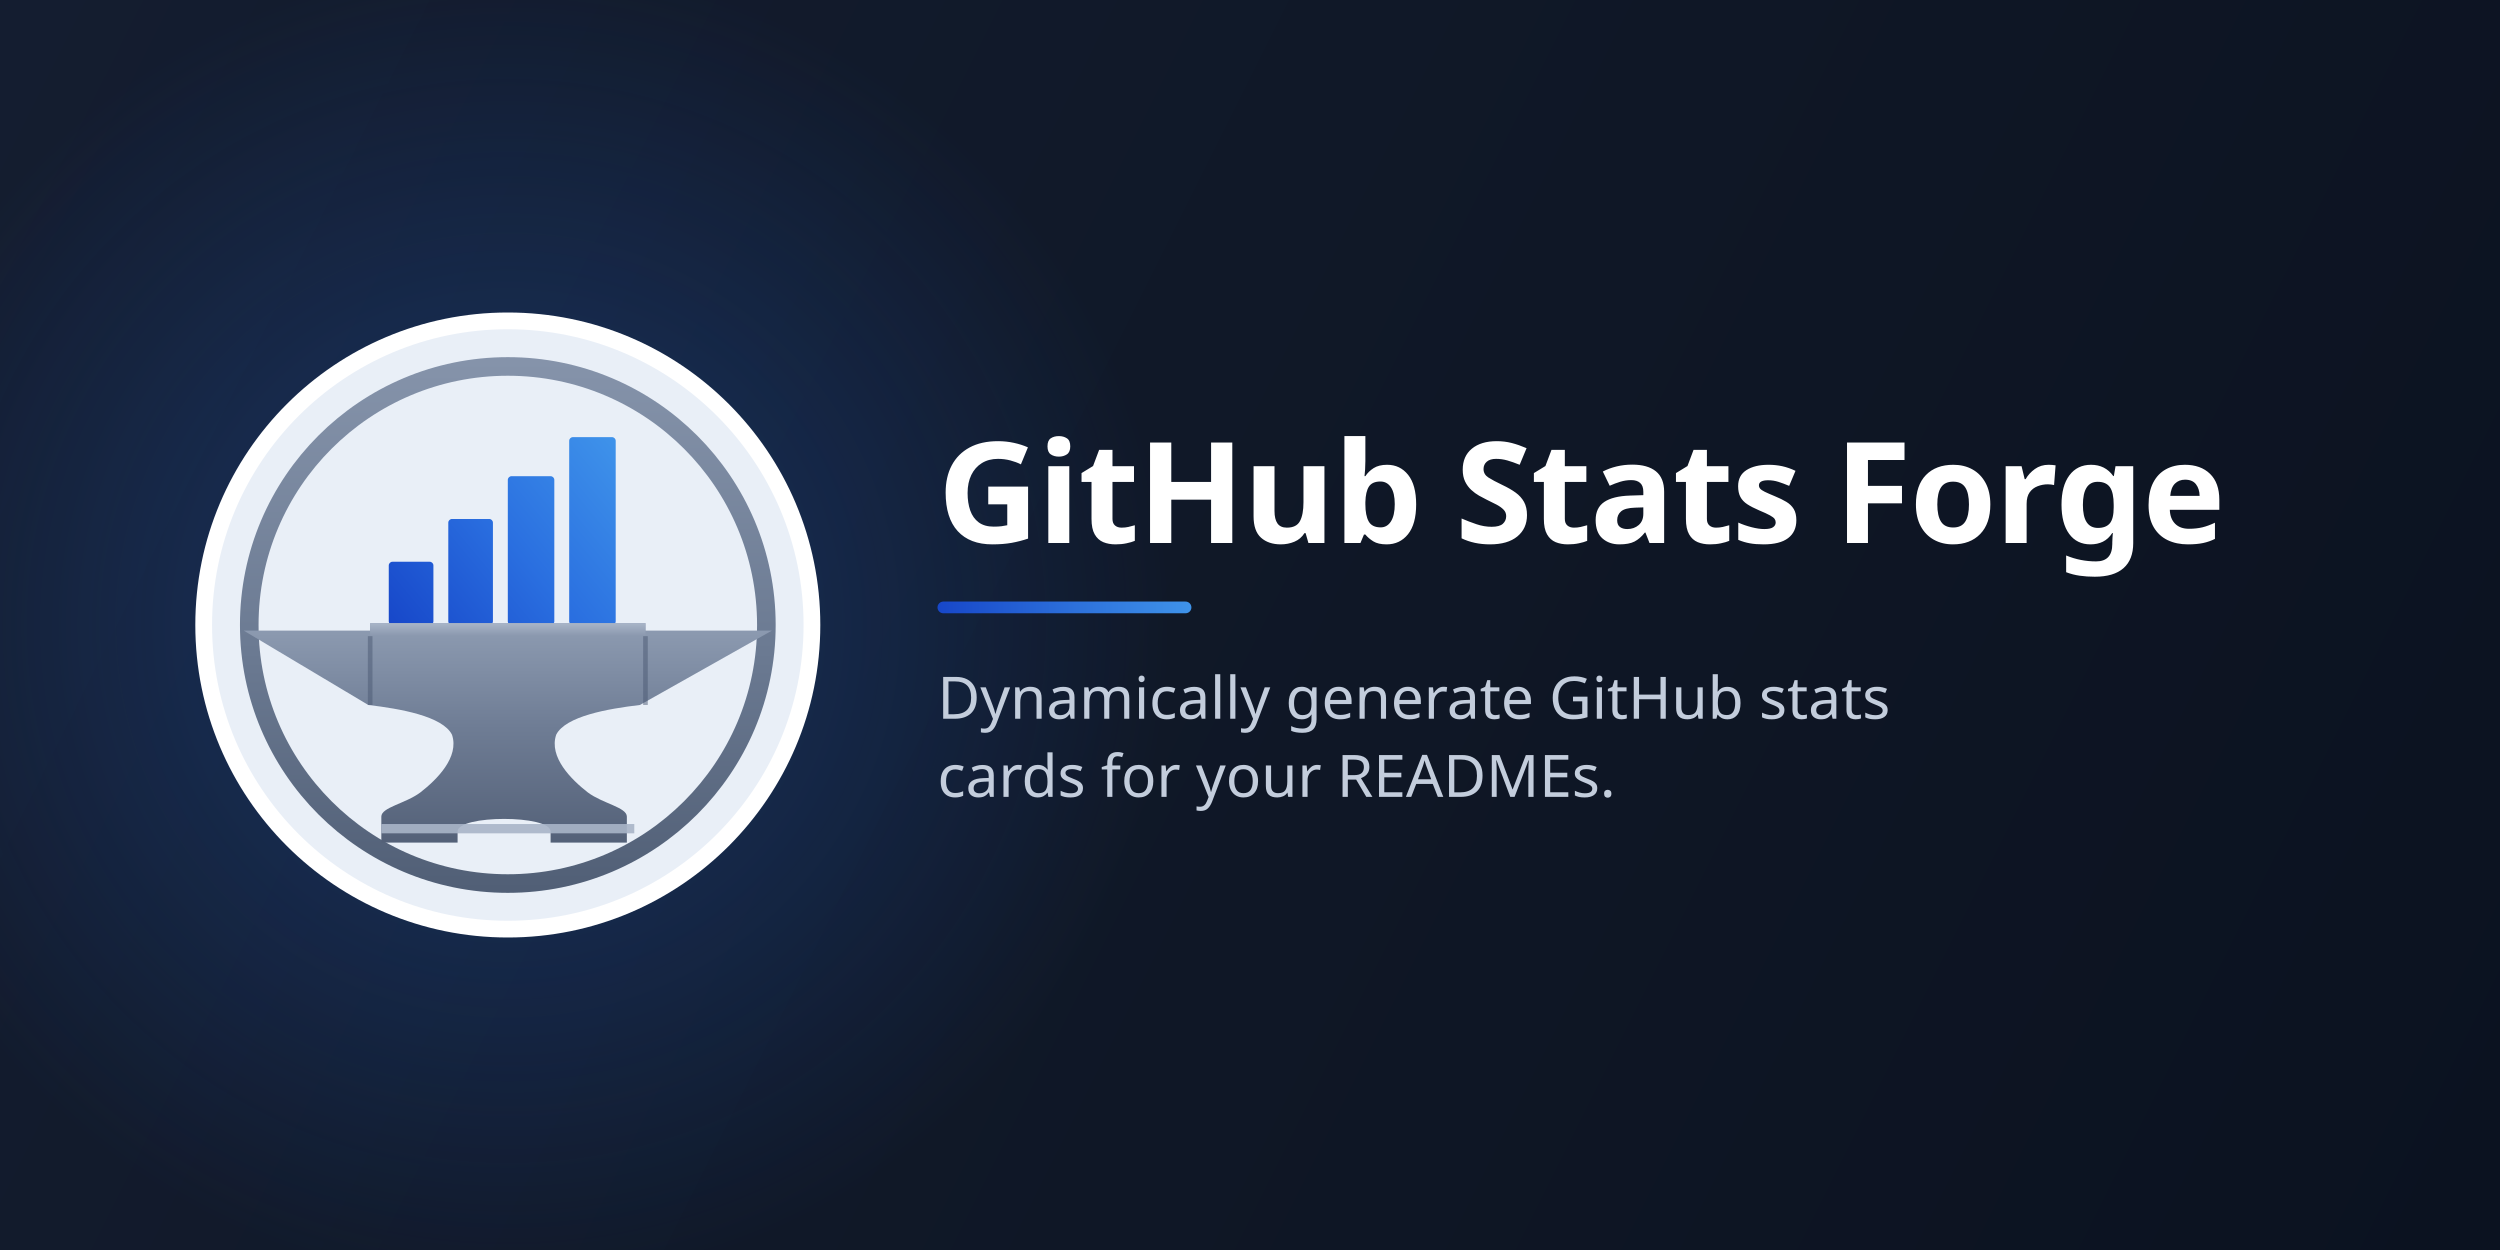
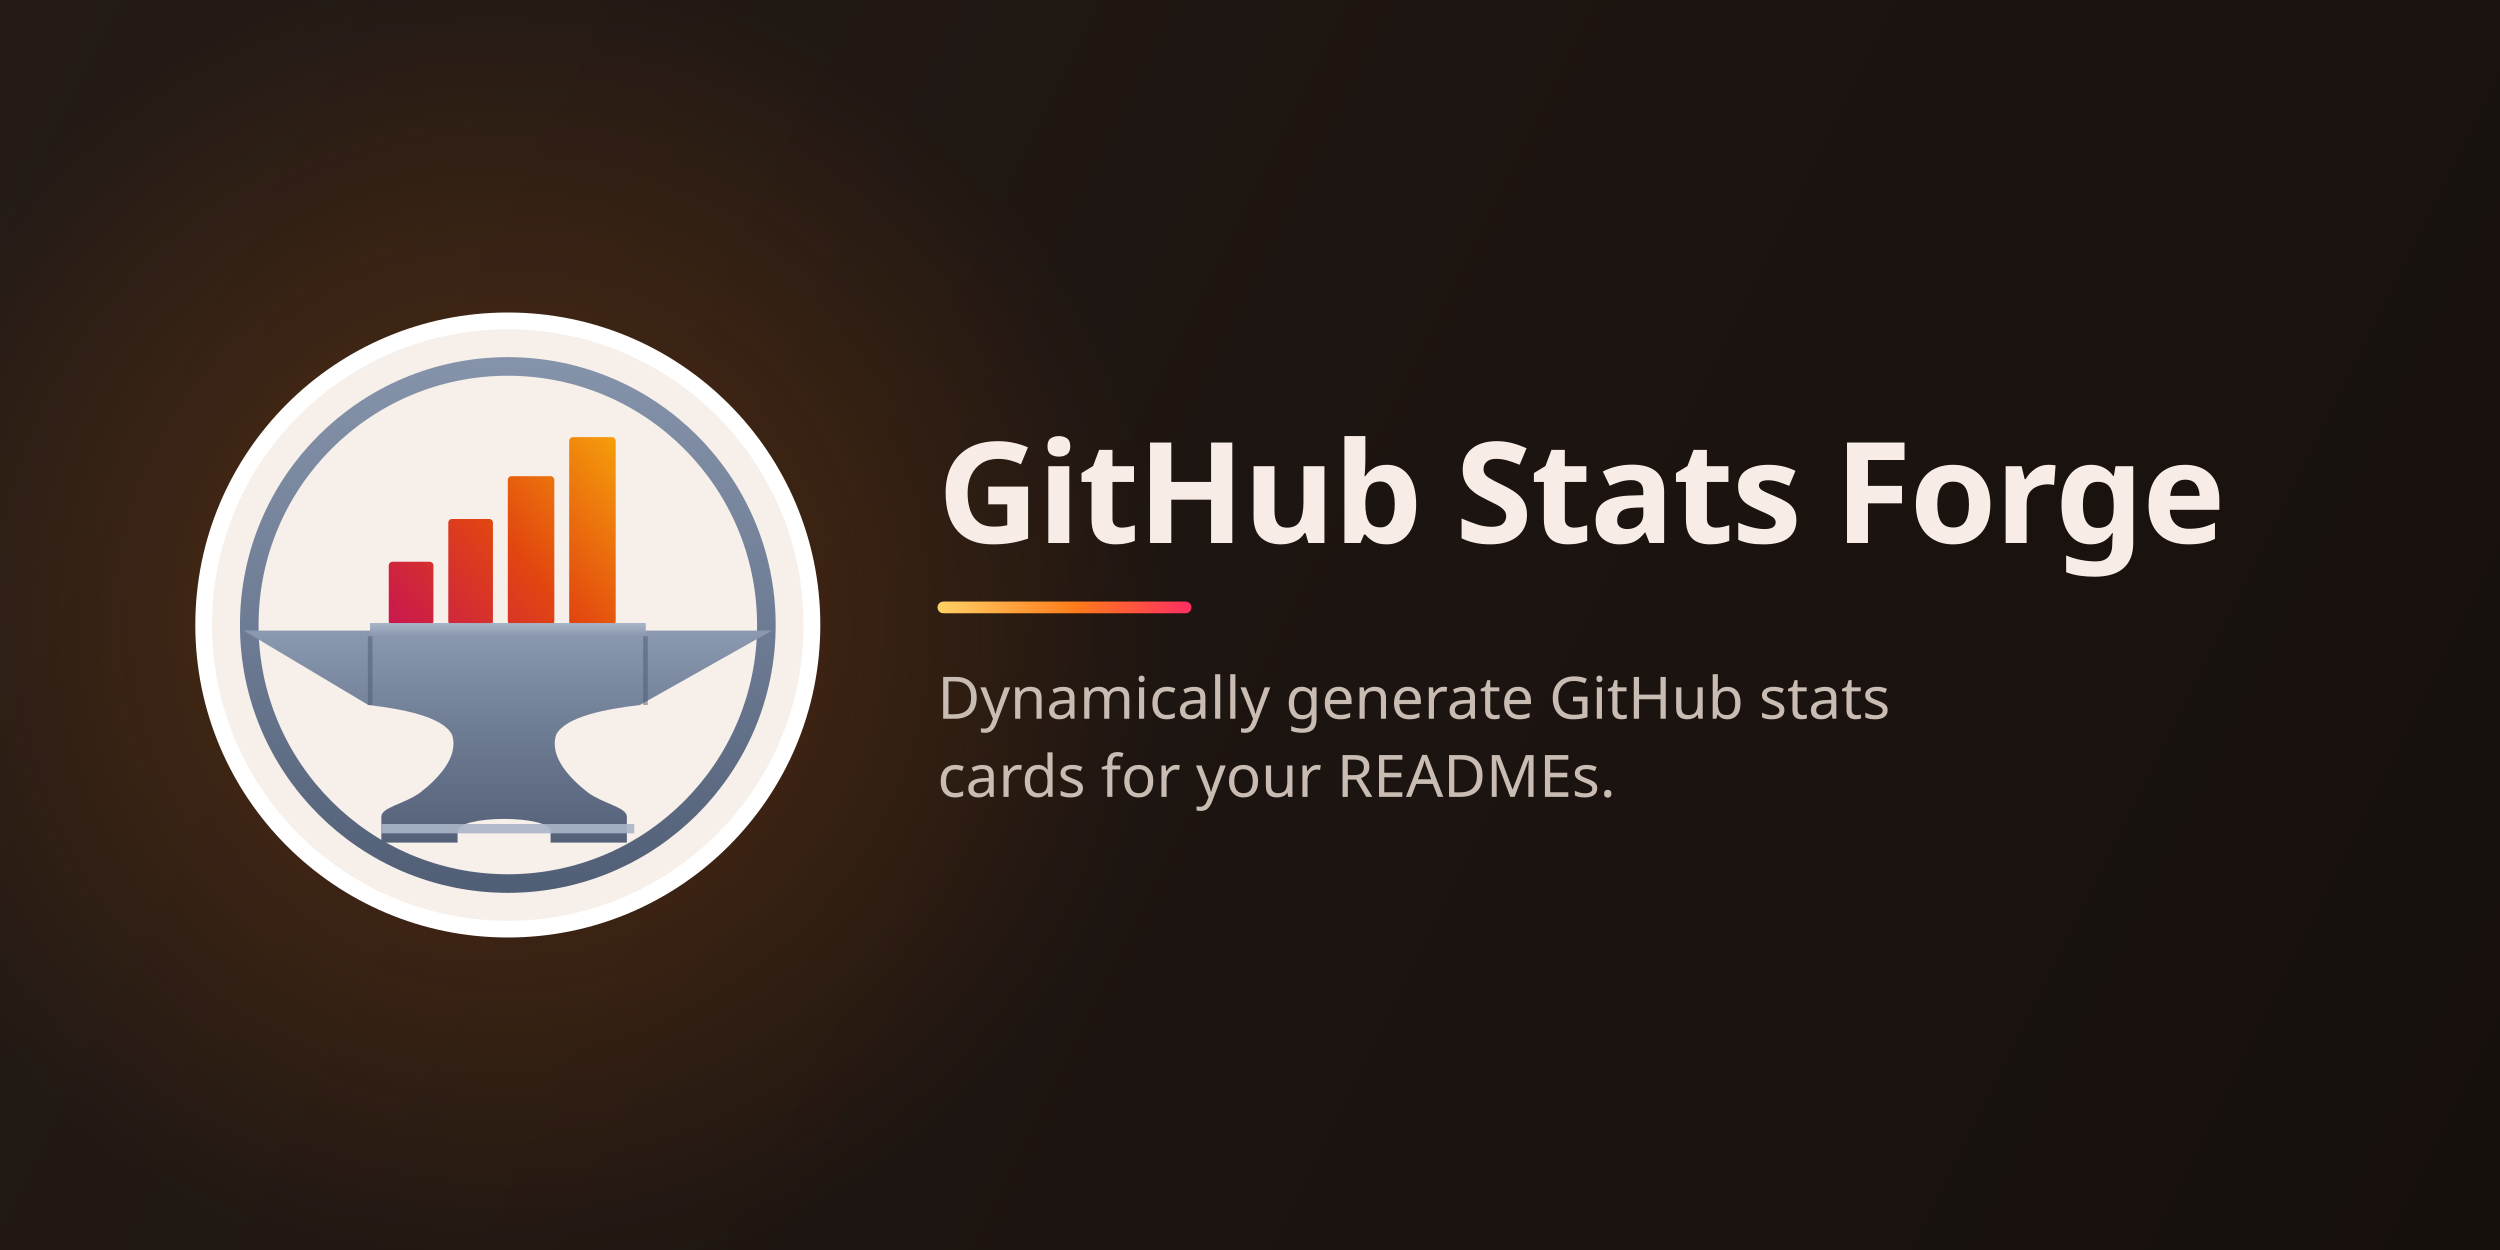
<svg xmlns="http://www.w3.org/2000/svg" height="640" viewBox="0 0 1280 640" width="1280">
  <linearGradient id="a" gradientUnits="userSpaceOnUse" x1="0" x2="1280" y1="0" y2="640">
-     <stop offset="0" stop-color="#141d30" />
-     <stop offset=".55" stop-color="#0f1726" />
-     <stop offset="1" stop-color="#0b1220" />
+     <stop offset="0" stop-color="#241b16" />
+     <stop offset=".55" stop-color="#1c1410" />
+     <stop offset="1" stop-color="#16100d" />
  </linearGradient>
  <radialGradient id="b" cx="260" cy="320" gradientUnits="userSpaceOnUse" r="340">
-     <stop offset="0" stop-color="#2a6fe0" stop-opacity=".32" />
-     <stop offset="1" stop-color="#2a6fe0" stop-opacity="0" />
+     <stop offset="0" stop-color="#ff7a1a" stop-opacity=".24" />
+     <stop offset="1" stop-color="#ff7a1a" stop-opacity="0" />
  </radialGradient>
  <linearGradient id="c" gradientUnits="userSpaceOnUse" x1="480" x2="610" y1="0" y2="0">
-     <stop offset="0" stop-color="#1747c9" />
-     <stop offset="1" stop-color="#3f93ea" />
+     <stop offset="0" stop-color="#ffd166" />
+     <stop offset=".55" stop-color="#ff7a1a" />
+     <stop offset="1" stop-color="#ff2e63" />
  </linearGradient>
  <linearGradient id="d" gradientUnits="userSpaceOnUse" x1="256" x2="256" y1="112" y2="396">
    <stop offset="0" stop-color="#8593aa" />
    <stop offset=".55" stop-color="#6b7a92" />
    <stop offset="1" stop-color="#515f76" />
  </linearGradient>
  <linearGradient id="e" gradientUnits="userSpaceOnUse" x1="256" x2="256" y1="253" y2="375">
    <stop offset="0" stop-color="#8e9cb2" />
    <stop offset=".45" stop-color="#6f7d95" />
    <stop offset="1" stop-color="#525f76" />
  </linearGradient>
  <linearGradient id="f" gradientUnits="userSpaceOnUse" x1="256" x2="256" y1="253" y2="261">
    <stop offset="0" stop-color="#a9b5c8" />
    <stop offset="1" stop-color="#8593aa" />
  </linearGradient>
  <linearGradient id="g" gradientUnits="userSpaceOnUse" x1="192" x2="314" y1="254" y2="153">
-     <stop offset="0" stop-color="#1747c9" />
-     <stop offset=".5" stop-color="#2a6fe0" />
-     <stop offset="1" stop-color="#3f93ea" />
+     <stop offset="0" stop-color="#c8174f" />
+     <stop offset=".5" stop-color="#e2470f" />
+     <stop offset="1" stop-color="#f59e0b" />
  </linearGradient>
  <path d="m0 0h1280v640h-1280z" fill="url(#a)" />
  <path d="m0 0h1280v640h-1280z" fill="url(#b)" />
  <g transform="matrix(.95238 0 0 .95238 16.19056 78.09532)">
    <circle cx="256" cy="254" fill="#fff" r="168" />
-     <circle cx="256" cy="254" fill="#e9eff7" r="159" />
+     <circle cx="256" cy="254" fill="#f7efe9" r="159" />
    <circle cx="256" cy="254" fill="none" r="139" stroke="url(#d)" stroke-width="10" />
    <g fill="url(#g)">
      <rect height="34" rx="2" width="24" x="192" y="220" />
      <rect height="57" rx="2" width="24" x="224" y="197" />
      <rect height="80" rx="2" width="25" x="256" y="174" />
      <rect height="101" rx="2" width="25" x="289" y="153" />
    </g>
    <path d="m114 257h68v-4h148v4h68l-71 40c-17 2-40 6-45 16-4 12 8 24 17 31 8 6 21 8 21 13v14h-41v-6c0-9-50-9-50 0v6h-41v-14c0-5 13-7 21-13 9-7 21-19 17-31-5-10-28-14-45-16z" fill="url(#e)" />
    <path d="m182 253h148v7h-148z" fill="url(#f)" />
    <path d="m182 260v37m148-37v37" opacity=".5" stroke="#4a5872" stroke-width="2.5" />
    <path d="m188 361h136v5h-136z" fill="#a9b5c8" opacity=".9" />
  </g>
  <g font-family="'Segoe UI', Ubuntu, 'Helvetica Neue', Sans-Serif">
-     <text fill="#fff" font-size="72" font-weight="700" letter-spacing="-1" x="480" y="278">GitHub Stats Forge</text>
+     <text fill="#f7ede6" font-size="72" font-weight="700" letter-spacing="-1" x="480" y="278">GitHub Stats Forge</text>
    <rect fill="url(#c)" height="6" rx="3" width="130" x="480" y="308" />
-     <g fill="#c3cddc" font-size="30" font-weight="400">
+     <g fill="#c9bcb3" font-size="30" font-weight="400">
      <text x="480" y="368">Dynamically generate GitHub stats</text>
      <text x="480" y="408">cards for your READMEs.</text>
    </g>
  </g>
</svg>
